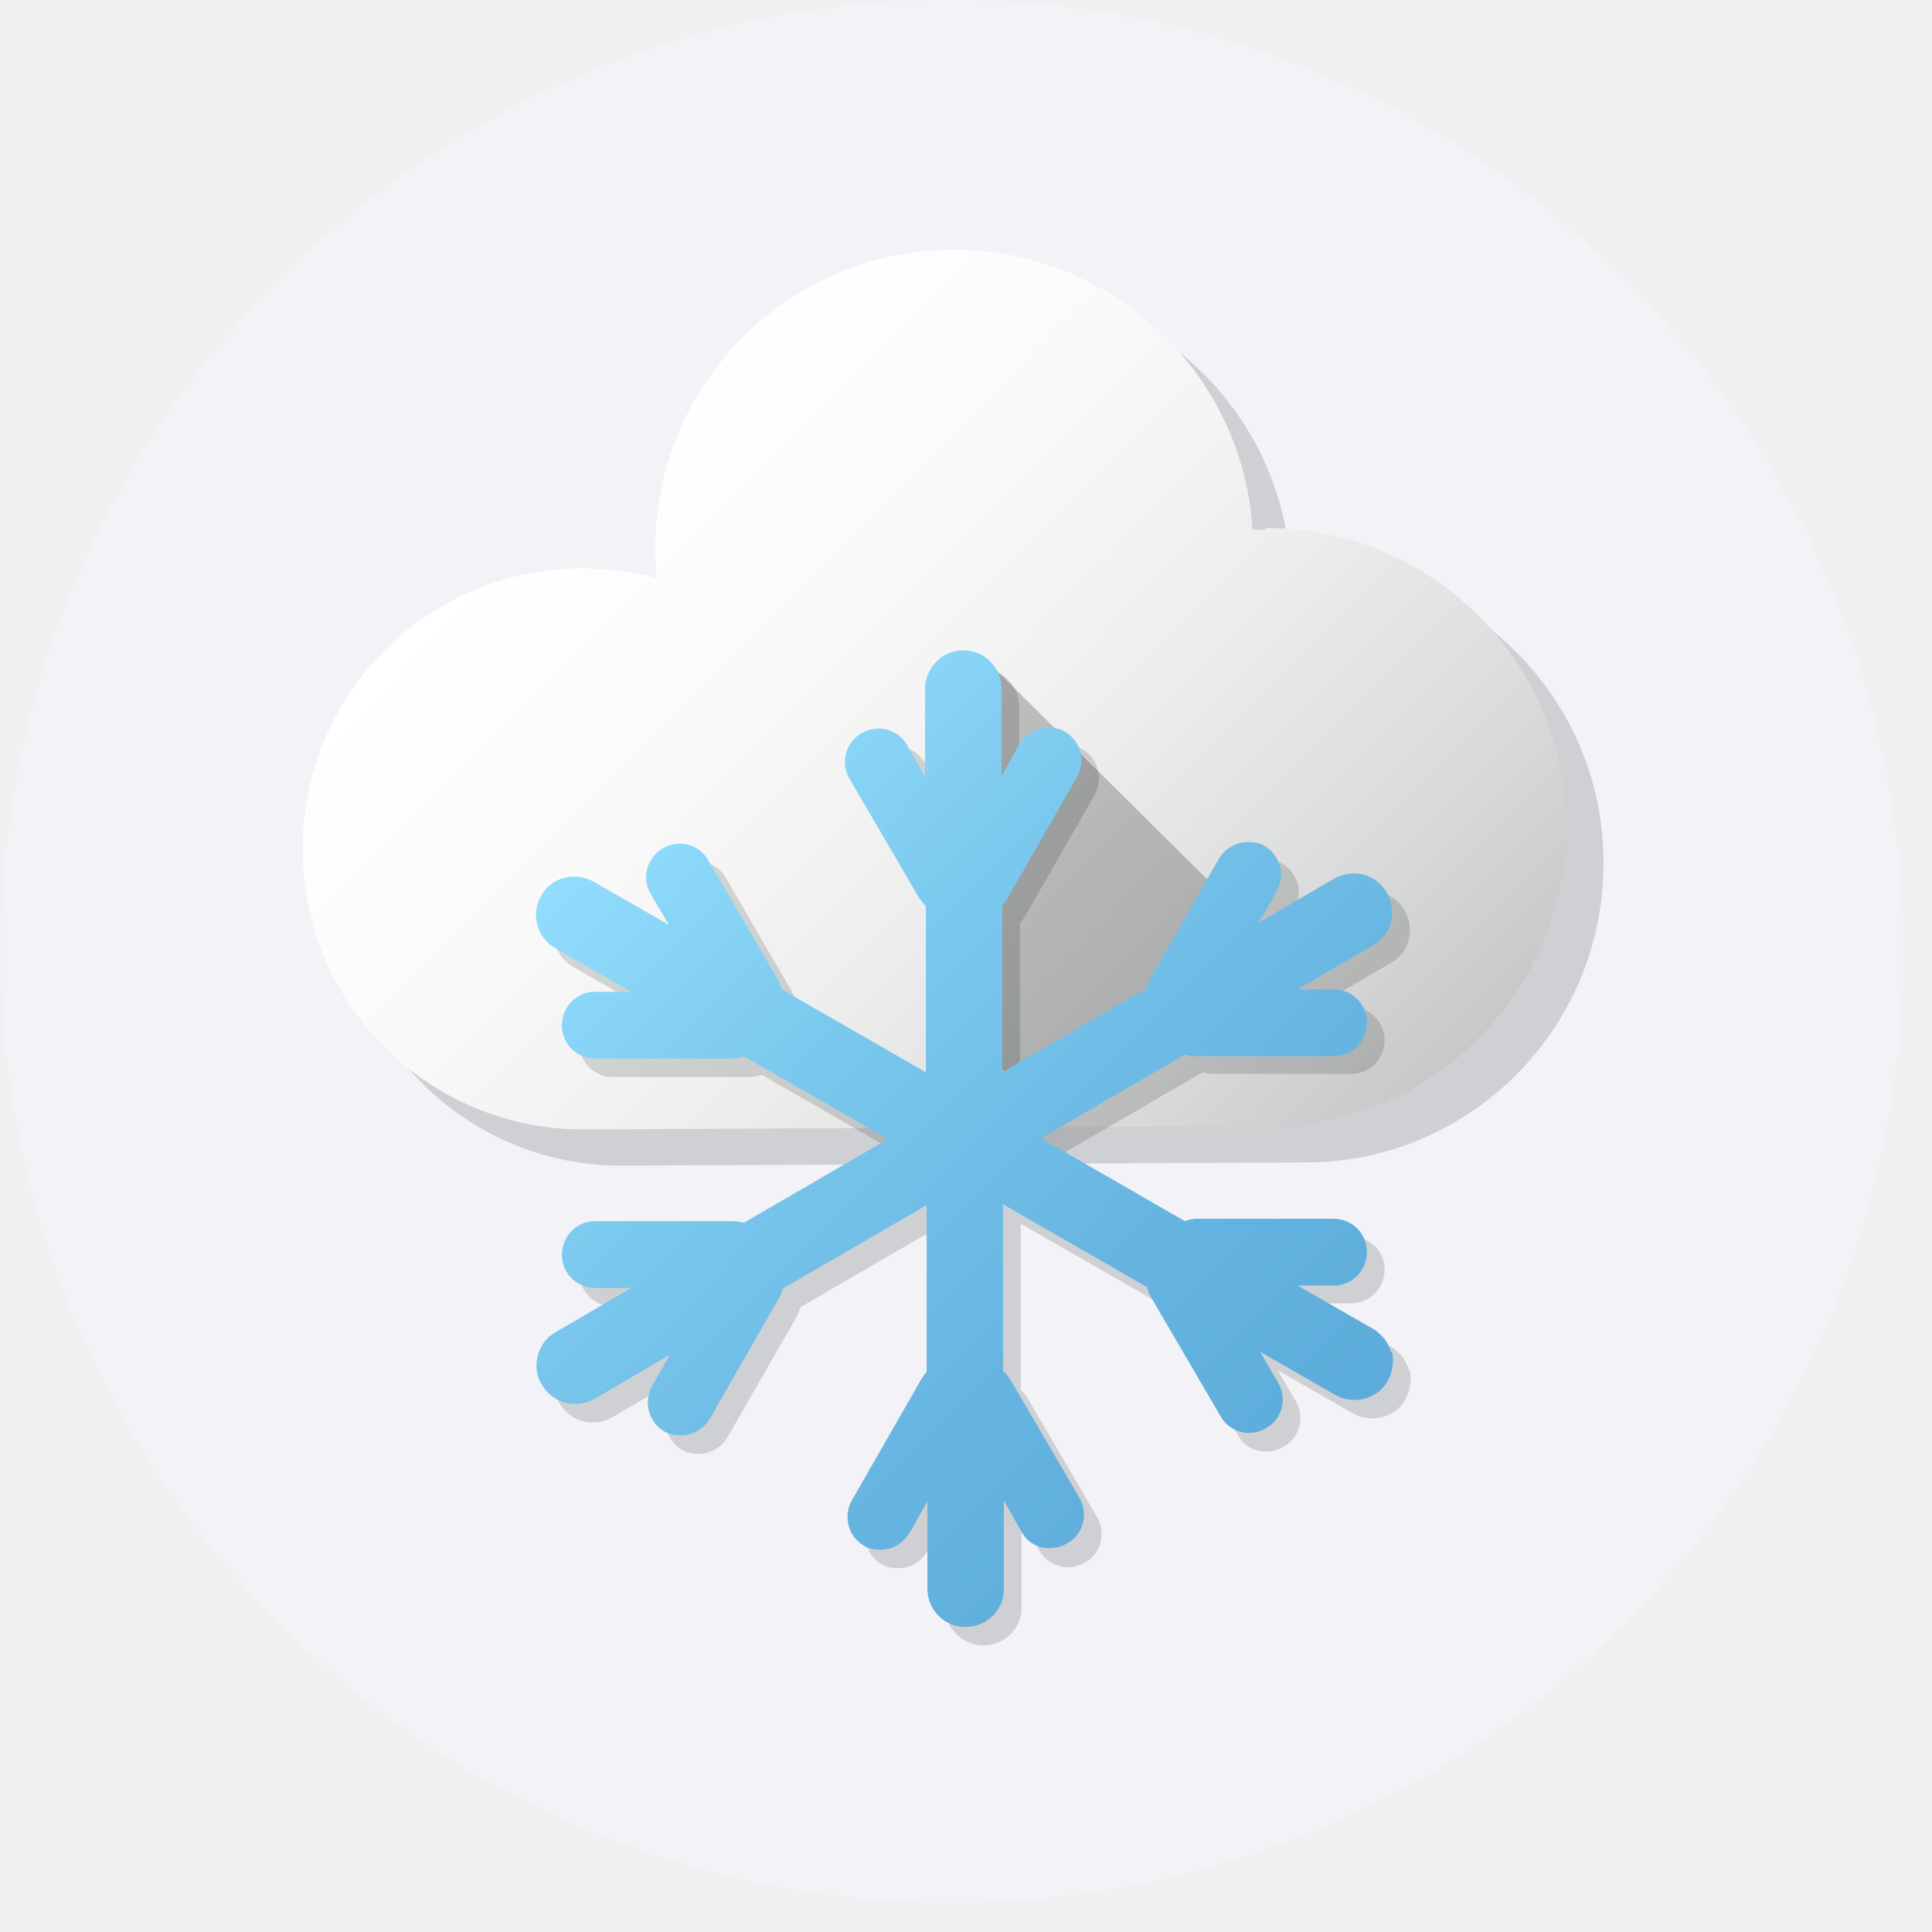
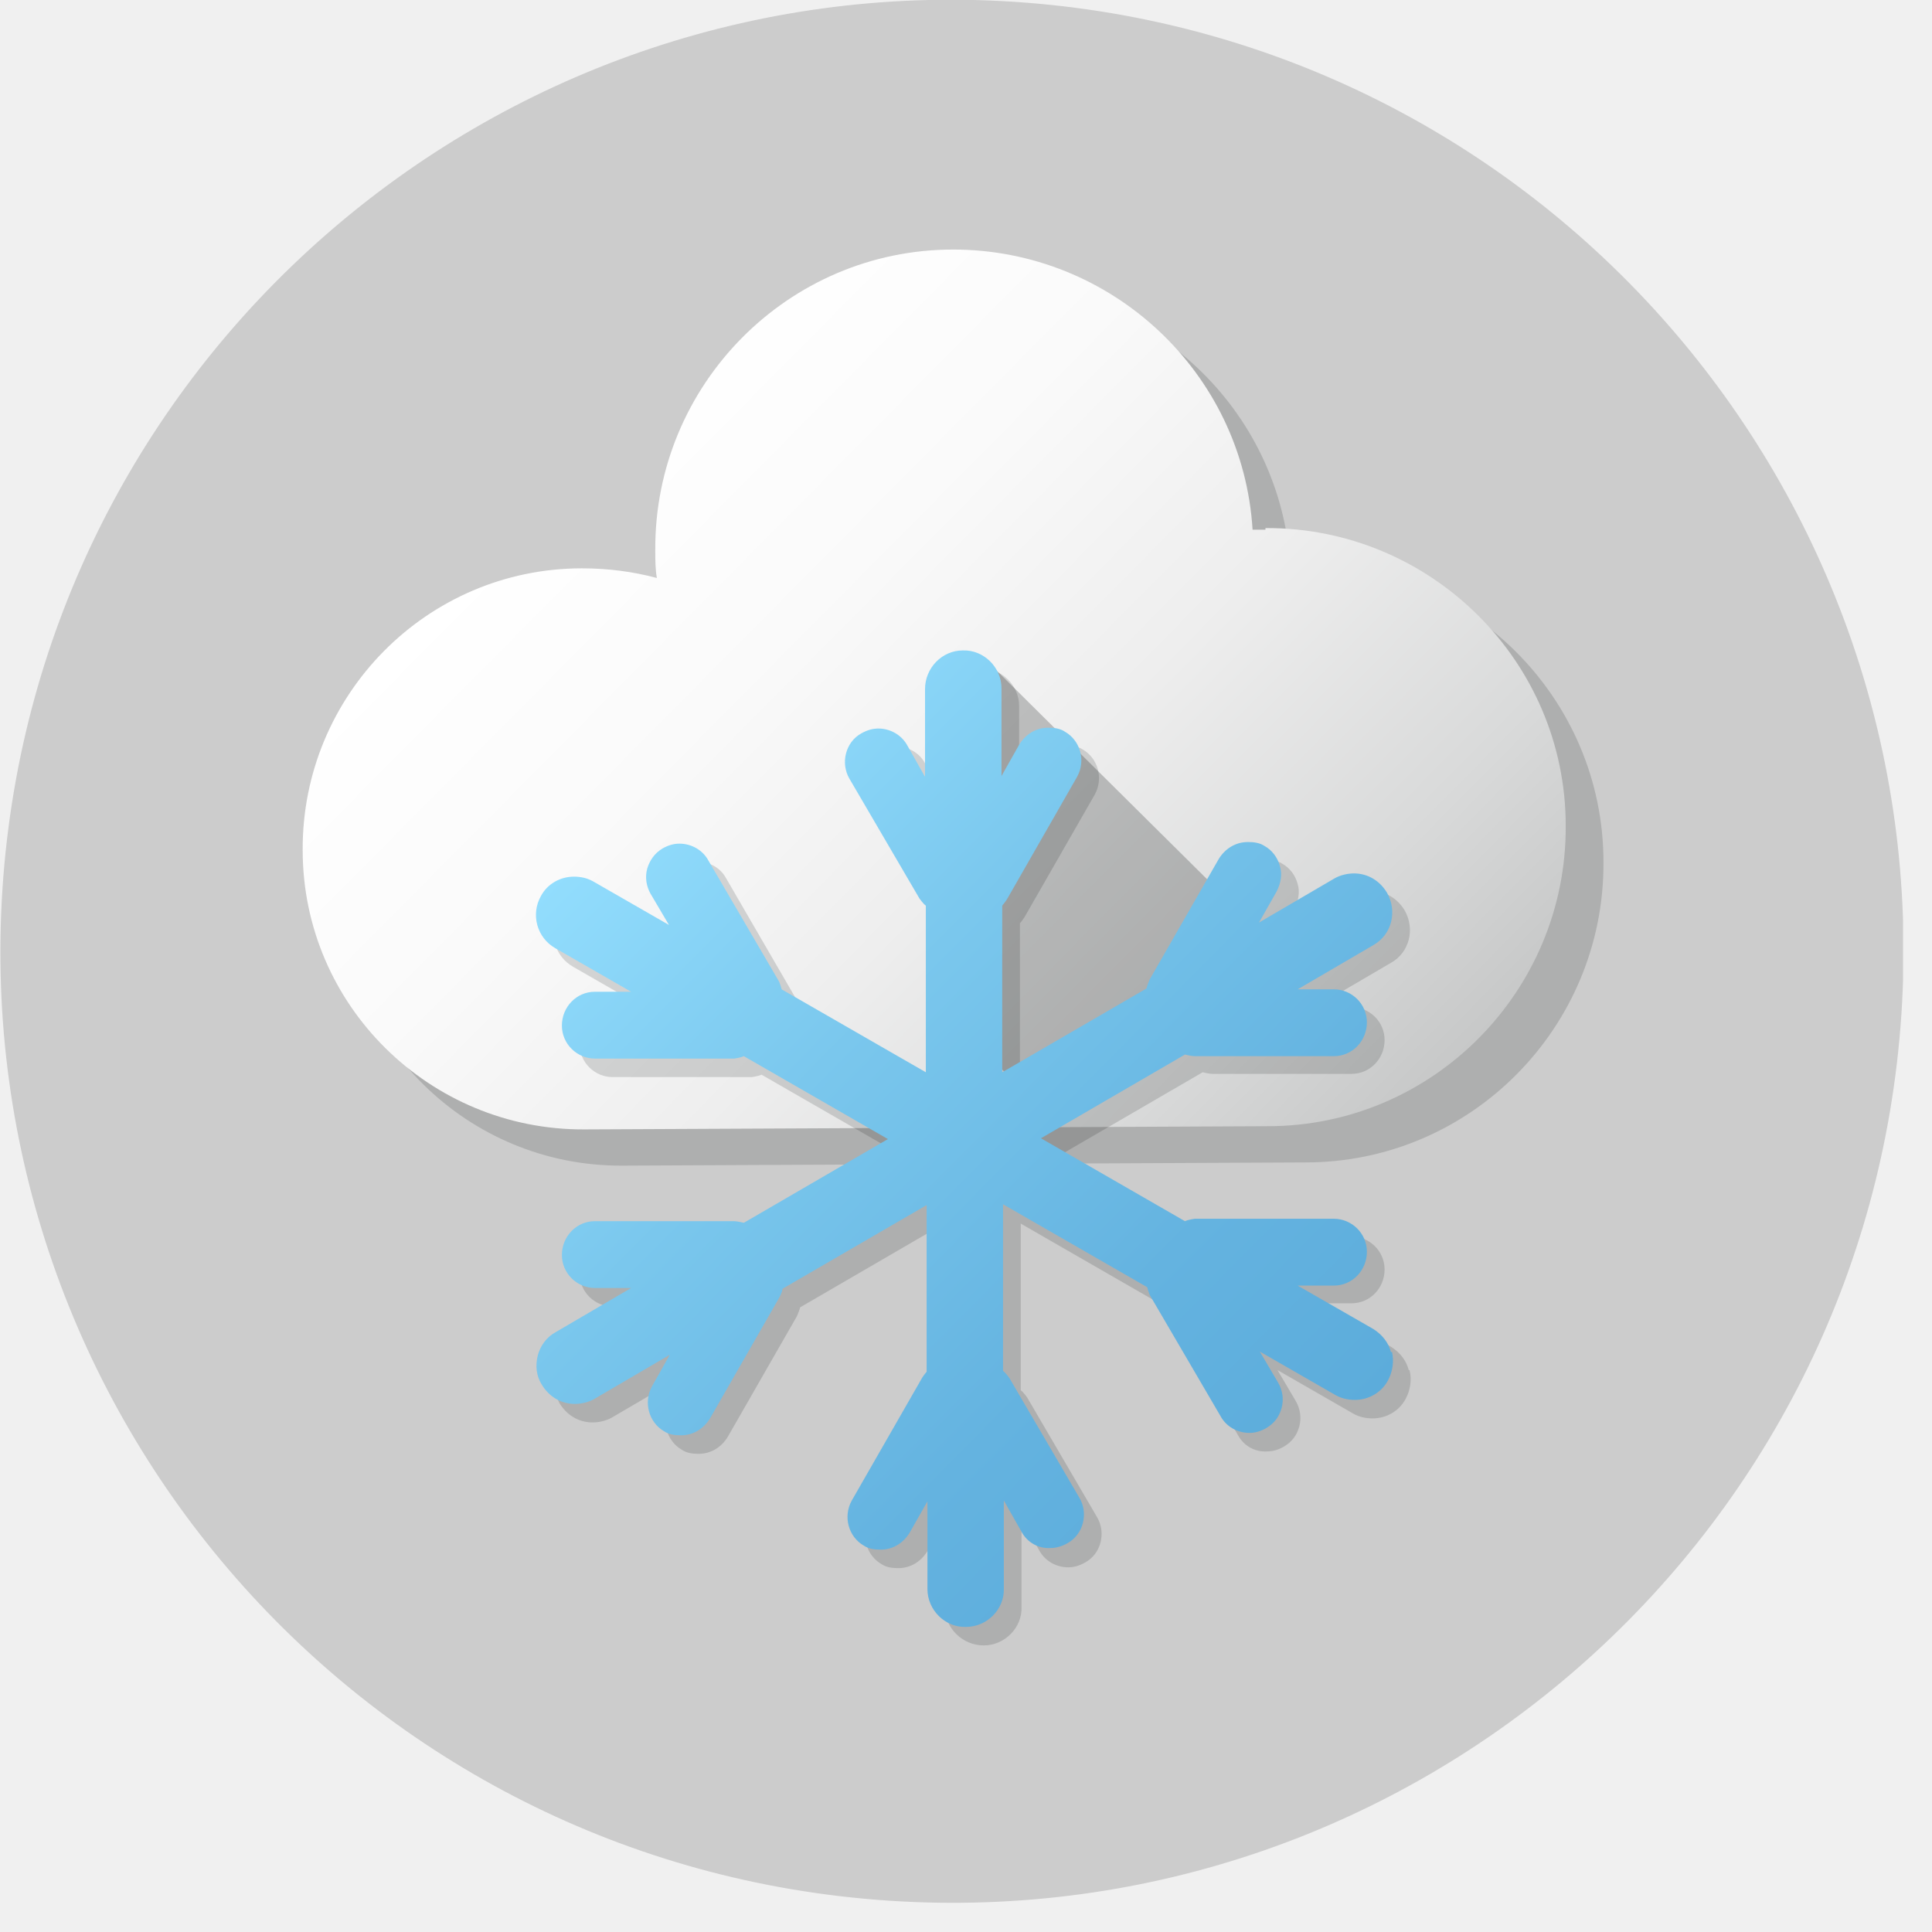
<svg xmlns="http://www.w3.org/2000/svg" width="24" height="24" viewBox="0 0 24 24" fill="none">
  <g clip-path="url(#clip0_622_8059)">
-     <path d="M23.62 12.598C24.051 6.085 19.12 0.455 12.607 0.023C6.093 -0.408 0.463 4.522 0.031 11.036C-0.4 17.55 4.53 23.18 11.044 23.611C17.558 24.043 23.188 19.112 23.62 12.598Z" fill="#F2F2F7" />
+     <path d="M23.62 12.598C24.051 6.085 19.12 0.455 12.607 0.023C6.093 -0.408 0.463 4.522 0.031 11.036C-0.4 17.55 4.53 23.18 11.044 23.611C17.558 24.043 23.188 19.112 23.62 12.598Z" fill="#cccccc" />
    <g style="mix-blend-mode:multiply">
      <path d="M16.189 7.03C16.14 7.03 16.079 7.03 16.029 7.03C15.909 5.08 14.28 3.55 12.309 3.55C10.259 3.55 8.6 5.23 8.61 7.28C8.61 7.4 8.61 7.52 8.63 7.63C8.33 7.55 8.02 7.51 7.7 7.51C5.77 7.51 4.22 9.09 4.23 11.01C4.23 12.94 5.81 14.49 7.73 14.48L16.22 14.44C18.27 14.44 19.93 12.76 19.919 10.71C19.919 8.66 18.239 7 16.189 7.01V7.03Z" fill="#DADBDB" />
    </g>
    <path d="M15.72 6.58C15.67 6.58 15.61 6.58 15.56 6.58C15.44 4.63 13.81 3.1 11.84 3.1C9.79 3.1 8.13 4.78 8.14 6.83C8.14 6.95 8.14 7.07 8.16 7.18C7.86 7.1 7.55 7.06 7.23 7.06C5.3 7.06 3.75 8.64 3.76 10.56C3.76 12.49 5.34 14.04 7.26 14.03L15.75 13.99C17.8 13.99 19.46 12.31 19.45 10.26C19.45 8.21 17.77 6.55 15.72 6.56V6.58Z" fill="url(#paint0_linear_622_8059)" />
    <path style="mix-blend-mode:multiply" d="M12.3 8.25L15.89 11.81L12.98 13.81L11.57 12.42L12.3 8.25Z" fill="url(#paint1_linear_622_8059)" />
    <path style="mix-blend-mode:multiply" d="M8.68 10.59L11.87 13.75L9.85 15.79L7.04 13.01L8.78 12.17L8.68 10.59Z" fill="url(#paint2_linear_622_8059)" />
    <g style="mix-blend-mode:multiply">
      <path d="M17.5 17.02C17.47 16.9 17.39 16.8 17.28 16.73L16.34 16.19H16.79C17.02 16.19 17.2 16 17.2 15.77C17.2 15.54 17.01 15.36 16.79 15.36H15.06C15.06 15.36 14.98 15.37 14.94 15.39L13.15 14.36L14.94 13.32C14.94 13.32 15.02 13.34 15.06 13.34H16.79C17.02 13.34 17.2 13.15 17.2 12.92C17.2 12.69 17.01 12.51 16.79 12.51H16.34L17.28 11.96C17.51 11.83 17.58 11.54 17.45 11.31C17.36 11.16 17.21 11.07 17.04 11.07C16.96 11.07 16.88 11.09 16.8 11.13L15.86 11.68L16.08 11.29C16.13 11.19 16.15 11.08 16.12 10.98C16.09 10.87 16.02 10.78 15.93 10.73C15.87 10.69 15.8 10.68 15.72 10.68C15.57 10.68 15.44 10.76 15.36 10.89L14.5 12.39C14.5 12.39 14.46 12.46 14.46 12.5L12.67 13.54V11.47C12.67 11.47 12.72 11.41 12.74 11.37L13.6 9.87C13.71 9.67 13.64 9.42 13.45 9.31C13.39 9.27 13.32 9.26 13.24 9.26C13.09 9.26 12.96 9.34 12.88 9.47L12.66 9.86V8.77C12.66 8.51 12.44 8.3 12.18 8.3C11.92 8.3 11.71 8.52 11.71 8.78V9.87L11.49 9.48C11.42 9.35 11.28 9.27 11.13 9.28C11.06 9.28 10.99 9.3 10.92 9.34C10.72 9.45 10.66 9.71 10.77 9.9L11.64 11.39C11.64 11.39 11.69 11.46 11.72 11.48V13.55L9.93 12.52C9.93 12.52 9.91 12.44 9.89 12.41L9.02 10.91C8.95 10.78 8.81 10.7 8.66 10.71C8.59 10.71 8.52 10.73 8.45 10.77C8.35 10.83 8.29 10.91 8.26 11.02C8.23 11.13 8.25 11.24 8.3 11.33L8.53 11.72L7.59 11.18C7.52 11.14 7.43 11.12 7.35 11.12C7.18 11.12 7.02 11.21 6.94 11.36C6.81 11.59 6.89 11.88 7.12 12.01L8.06 12.55H7.61C7.38 12.55 7.2 12.74 7.2 12.97C7.2 13.2 7.39 13.38 7.61 13.38H9.34C9.34 13.38 9.42 13.37 9.46 13.35L11.25 14.38L9.46 15.42C9.46 15.42 9.38 15.4 9.34 15.4H7.61C7.38 15.4 7.2 15.59 7.2 15.82C7.2 16.05 7.39 16.23 7.61 16.23H8.06L7.12 16.78C7.01 16.84 6.93 16.95 6.9 17.07C6.87 17.19 6.89 17.32 6.95 17.43C7.04 17.58 7.19 17.67 7.36 17.67C7.44 17.67 7.53 17.65 7.6 17.61L8.54 17.06L8.32 17.45C8.21 17.65 8.28 17.9 8.47 18.01C8.53 18.05 8.6 18.06 8.68 18.06C8.83 18.06 8.96 17.98 9.04 17.85L9.9 16.35C9.9 16.35 9.93 16.28 9.94 16.24L11.73 15.2V17.27C11.73 17.27 11.68 17.33 11.66 17.37L10.8 18.87C10.69 19.07 10.76 19.32 10.95 19.43C11.01 19.47 11.08 19.48 11.16 19.48C11.31 19.48 11.44 19.4 11.52 19.27L11.74 18.88V19.97C11.74 20.23 11.96 20.44 12.22 20.44C12.48 20.44 12.7 20.22 12.69 19.96V18.87L12.91 19.26C12.98 19.39 13.12 19.47 13.27 19.47C13.34 19.47 13.41 19.45 13.48 19.41C13.68 19.3 13.74 19.04 13.63 18.85L12.76 17.36C12.76 17.36 12.71 17.29 12.68 17.27V15.2L14.47 16.23C14.47 16.23 14.49 16.31 14.51 16.34L15.38 17.83C15.45 17.96 15.59 18.04 15.74 18.03C15.81 18.03 15.88 18.01 15.95 17.97C16.05 17.91 16.11 17.83 16.14 17.72C16.17 17.61 16.15 17.5 16.1 17.41L15.87 17.02L16.81 17.56C16.88 17.6 16.96 17.62 17.05 17.62C17.22 17.62 17.38 17.53 17.46 17.38C17.52 17.27 17.54 17.14 17.51 17.02H17.5Z" fill="#DADBDB" />
    </g>
    <path d="M17.28 16.8C17.25 16.68 17.171 16.58 17.061 16.51L16.12 15.97H16.57C16.8 15.97 16.98 15.78 16.98 15.55C16.98 15.32 16.791 15.14 16.57 15.14H14.841C14.841 15.14 14.761 15.15 14.72 15.17L12.931 14.14L14.72 13.1C14.72 13.1 14.8 13.12 14.841 13.12H16.57C16.8 13.12 16.98 12.93 16.98 12.7C16.98 12.47 16.791 12.29 16.57 12.29H16.12L17.061 11.74C17.291 11.61 17.36 11.32 17.23 11.09C17.14 10.94 16.991 10.85 16.82 10.85C16.741 10.85 16.651 10.87 16.581 10.91L15.64 11.46L15.861 11.07C15.911 10.97 15.931 10.86 15.9 10.76C15.87 10.65 15.8 10.56 15.71 10.51C15.65 10.47 15.581 10.46 15.501 10.46C15.351 10.46 15.22 10.54 15.14 10.67L14.28 12.17C14.28 12.17 14.251 12.24 14.241 12.28L12.45 13.32V11.25C12.45 11.25 12.501 11.19 12.521 11.15L13.38 9.65C13.491 9.45 13.421 9.2 13.23 9.09C13.171 9.05 13.101 9.04 13.021 9.04C12.87 9.04 12.741 9.12 12.661 9.25L12.441 9.64V8.55C12.441 8.29 12.22 8.07 11.96 8.08C11.7 8.08 11.491 8.3 11.491 8.56V9.65L11.271 9.26C11.2 9.13 11.06 9.05 10.911 9.05C10.841 9.05 10.771 9.07 10.7 9.11C10.501 9.22 10.441 9.48 10.55 9.67L11.421 11.16C11.421 11.16 11.47 11.23 11.501 11.25V13.32L9.71 12.29C9.71 12.29 9.69 12.21 9.67 12.18L8.8 10.69C8.73 10.56 8.59 10.48 8.44 10.48C8.37 10.48 8.3 10.5 8.23 10.54C8.13 10.6 8.07 10.69 8.04 10.79C8.01 10.9 8.03 11.01 8.08 11.1L8.31 11.49L7.37 10.95C7.3 10.91 7.22 10.89 7.13 10.89C6.96 10.89 6.8 10.98 6.72 11.13C6.59 11.36 6.67 11.65 6.9 11.78L7.84 12.32H7.39C7.16 12.32 6.98 12.51 6.98 12.74C6.98 12.97 7.17 13.15 7.39 13.15H9.12C9.12 13.15 9.2 13.14 9.24 13.12L11.03 14.15L9.24 15.19C9.24 15.19 9.16 15.17 9.12 15.17H7.39C7.16 15.17 6.98 15.36 6.98 15.59C6.98 15.82 7.17 16 7.39 16H7.84L6.9 16.55C6.79 16.61 6.71 16.72 6.68 16.84C6.65 16.96 6.66 17.09 6.73 17.2C6.82 17.35 6.97 17.44 7.14 17.44C7.22 17.44 7.31 17.42 7.38 17.38L8.32 16.83L8.1 17.22C7.99 17.42 8.06 17.67 8.25 17.78C8.31 17.82 8.38 17.83 8.46 17.83C8.61 17.83 8.74 17.75 8.82 17.62L9.68 16.12C9.68 16.12 9.72 16.05 9.72 16.01L11.511 14.97V17.04C11.511 17.04 11.46 17.1 11.441 17.14L10.581 18.64C10.47 18.84 10.54 19.09 10.73 19.2C10.79 19.24 10.861 19.25 10.941 19.25C11.091 19.25 11.22 19.17 11.3 19.04L11.521 18.65V19.74C11.521 20 11.741 20.22 12.001 20.21C12.261 20.21 12.48 19.99 12.47 19.73V18.64L12.691 19.03C12.761 19.16 12.9 19.24 13.05 19.23C13.12 19.23 13.191 19.21 13.261 19.17C13.46 19.06 13.521 18.8 13.411 18.61L12.54 17.12C12.54 17.12 12.491 17.05 12.46 17.03V14.96L14.251 15.99C14.251 15.99 14.271 16.07 14.29 16.1L15.161 17.59C15.23 17.72 15.37 17.8 15.521 17.8C15.591 17.8 15.661 17.78 15.73 17.74C15.831 17.68 15.89 17.6 15.921 17.49C15.95 17.38 15.931 17.27 15.88 17.18L15.65 16.79L16.59 17.33C16.66 17.37 16.741 17.39 16.831 17.39C17 17.39 17.16 17.3 17.241 17.15C17.3 17.04 17.32 16.91 17.291 16.79L17.28 16.8Z" fill="url(#paint3_linear_622_8059)" />
  </g>
  <defs>
    <linearGradient id="paint0_linear_622_8059" x1="7.016" y1="5.837" x2="16.286" y2="15.017" gradientUnits="userSpaceOnUse">
      <stop stop-color="white" />
      <stop offset="0.26" stop-color="#FAFAFA" />
      <stop offset="0.53" stop-color="#EEEEEE" />
      <stop offset="0.81" stop-color="#D9DADA" />
      <stop offset="1" stop-color="#C7C8C8" />
    </linearGradient>
    <linearGradient id="paint1_linear_622_8059" x1="26.054" y1="27.338" x2="22.446" y2="23.76" gradientUnits="userSpaceOnUse">
      <stop stop-color="white" />
      <stop offset="0.69" stop-color="#D9D9D9" />
      <stop offset="1" stop-color="#C7C8C8" />
    </linearGradient>
    <linearGradient id="paint2_linear_622_8059" x1="-25.116" y1="1.526" x2="-28.252" y2="-1.583" gradientUnits="userSpaceOnUse">
      <stop stop-color="white" />
      <stop offset="0.69" stop-color="#D9D9D9" />
      <stop offset="1" stop-color="#C7C8C8" />
    </linearGradient>
    <linearGradient id="paint3_linear_622_8059" x1="7.795" y1="10.013" x2="16.141" y2="18.297" gradientUnits="userSpaceOnUse">
      <stop stop-color="#92DDFD" />
      <stop offset="0.34" stop-color="#7AC7ED" />
      <stop offset="0.74" stop-color="#64B3E0" />
      <stop offset="1" stop-color="#5CACDB" />
    </linearGradient>
    <clipPath id="clip0_622_8059">
      <rect width="23.64" height="23.64" fill="white" />
    </clipPath>
  </defs>
</svg>
